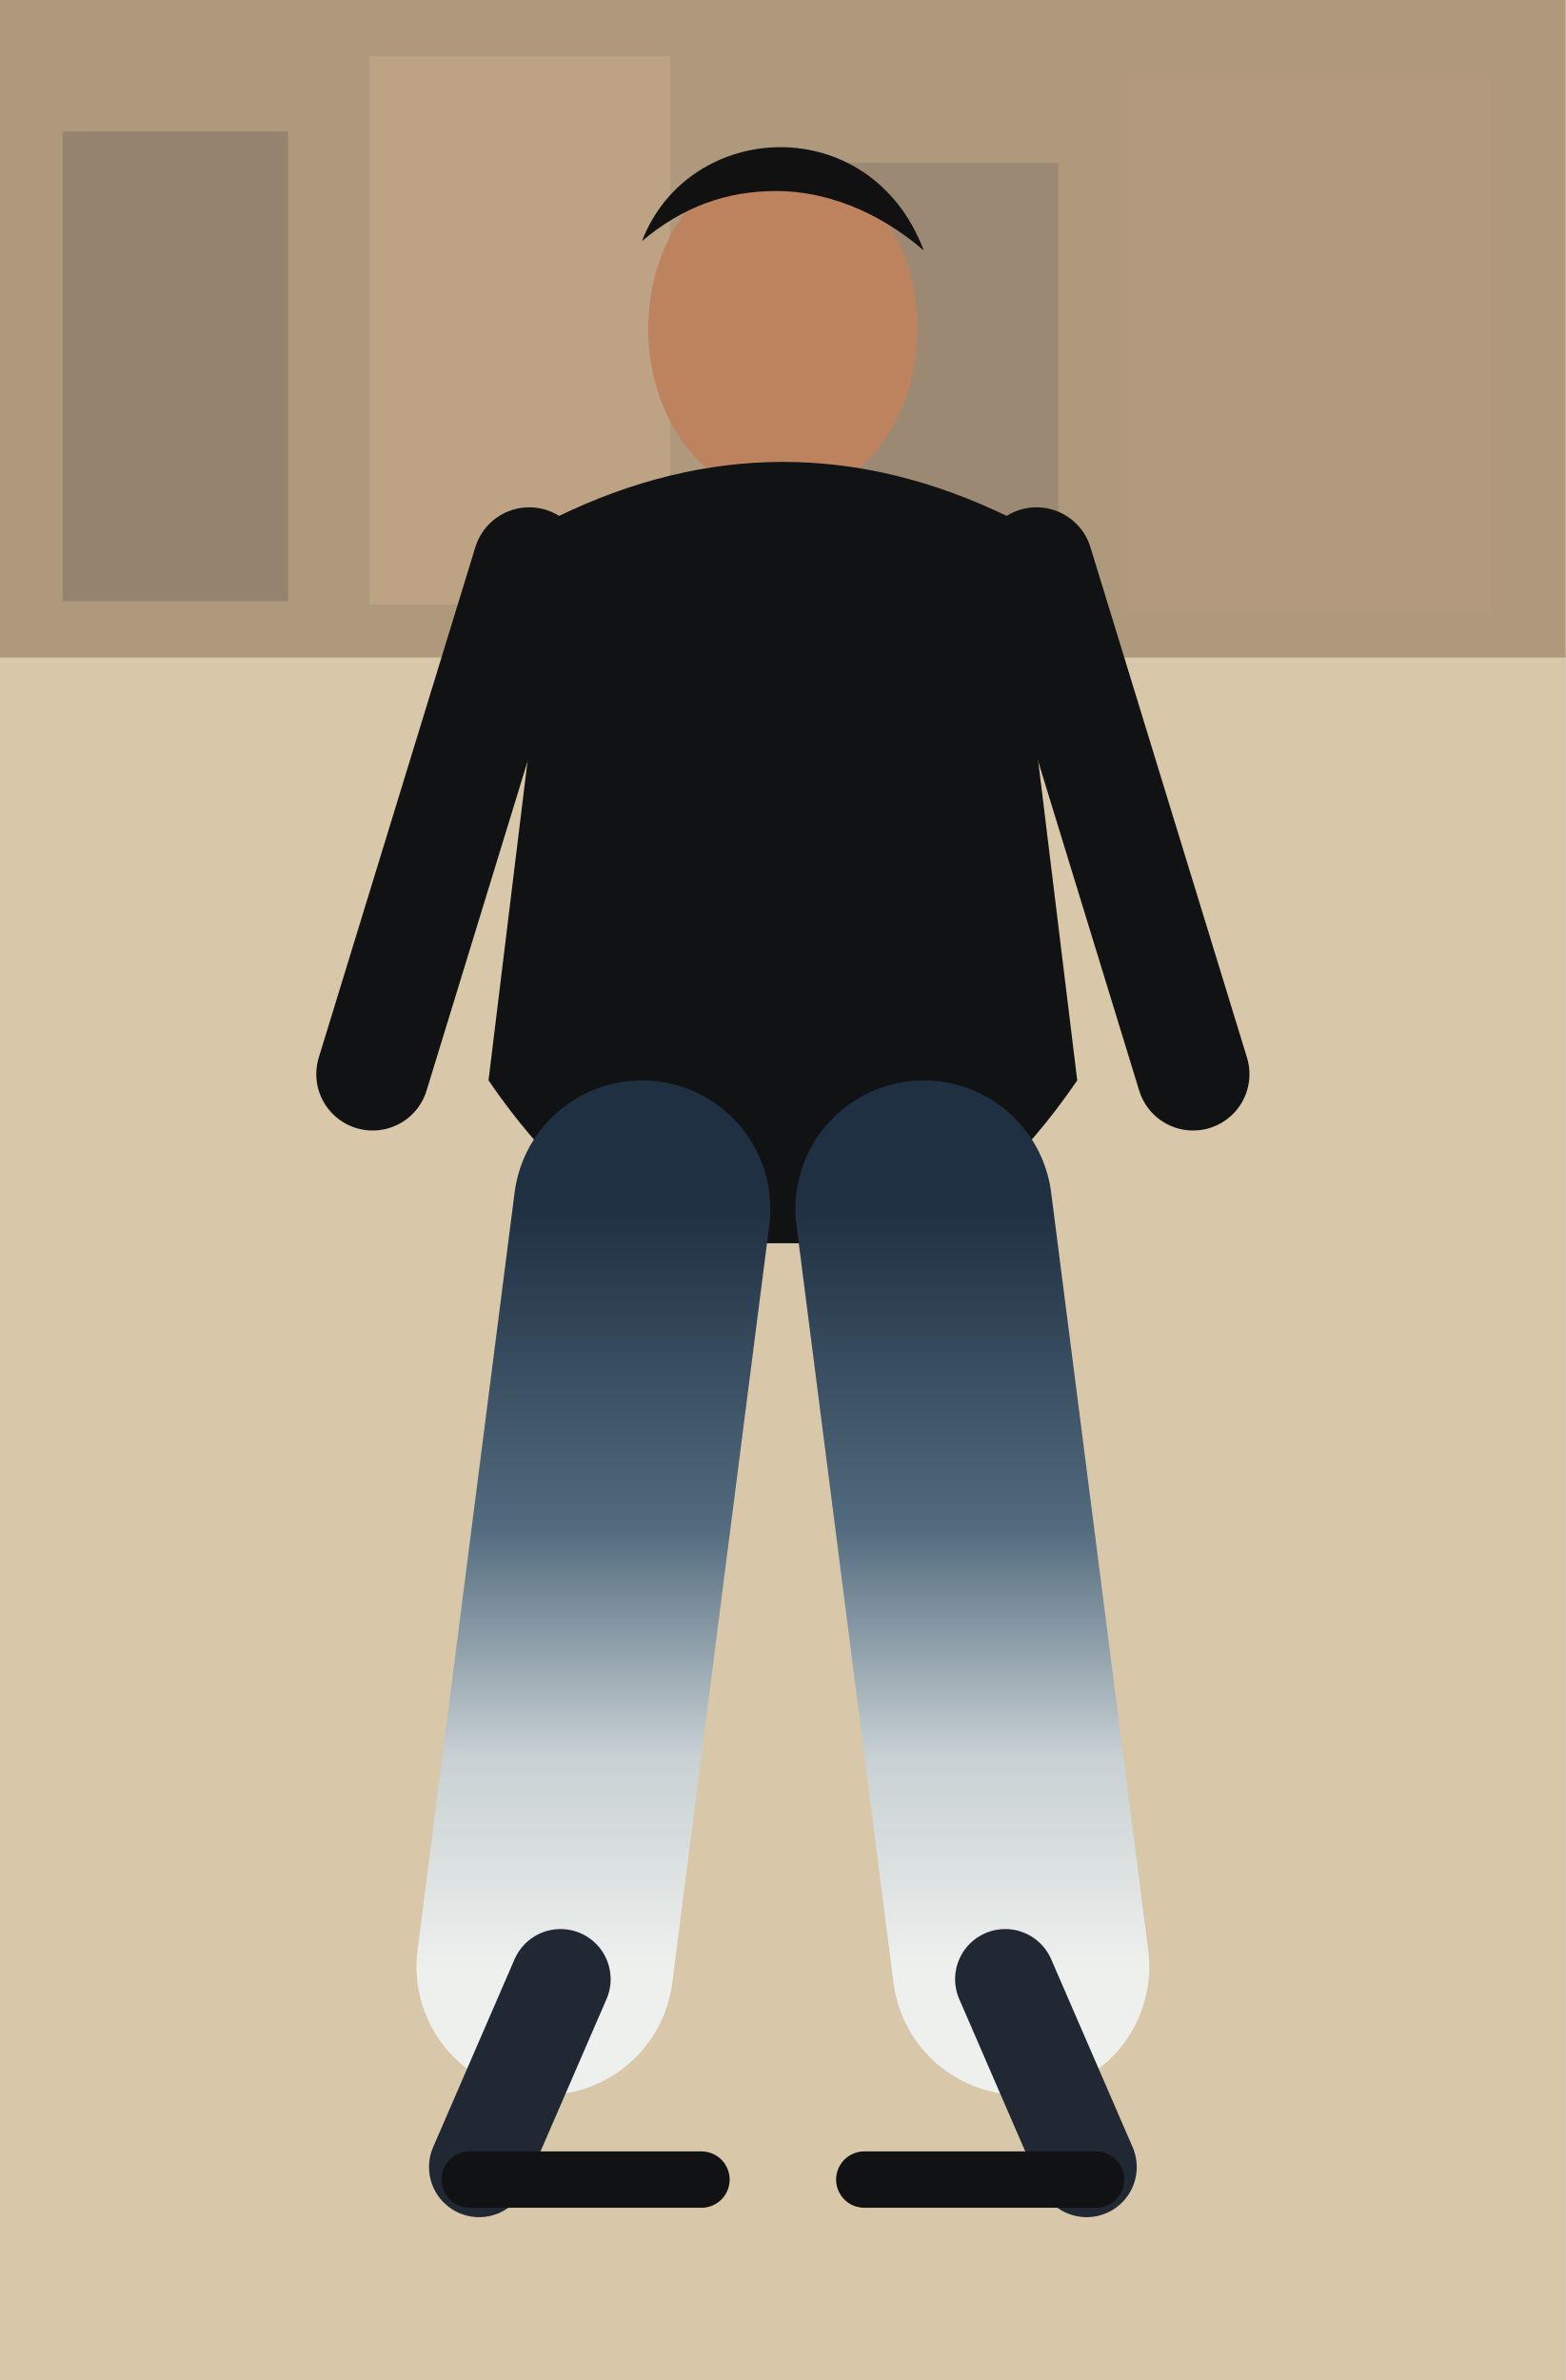
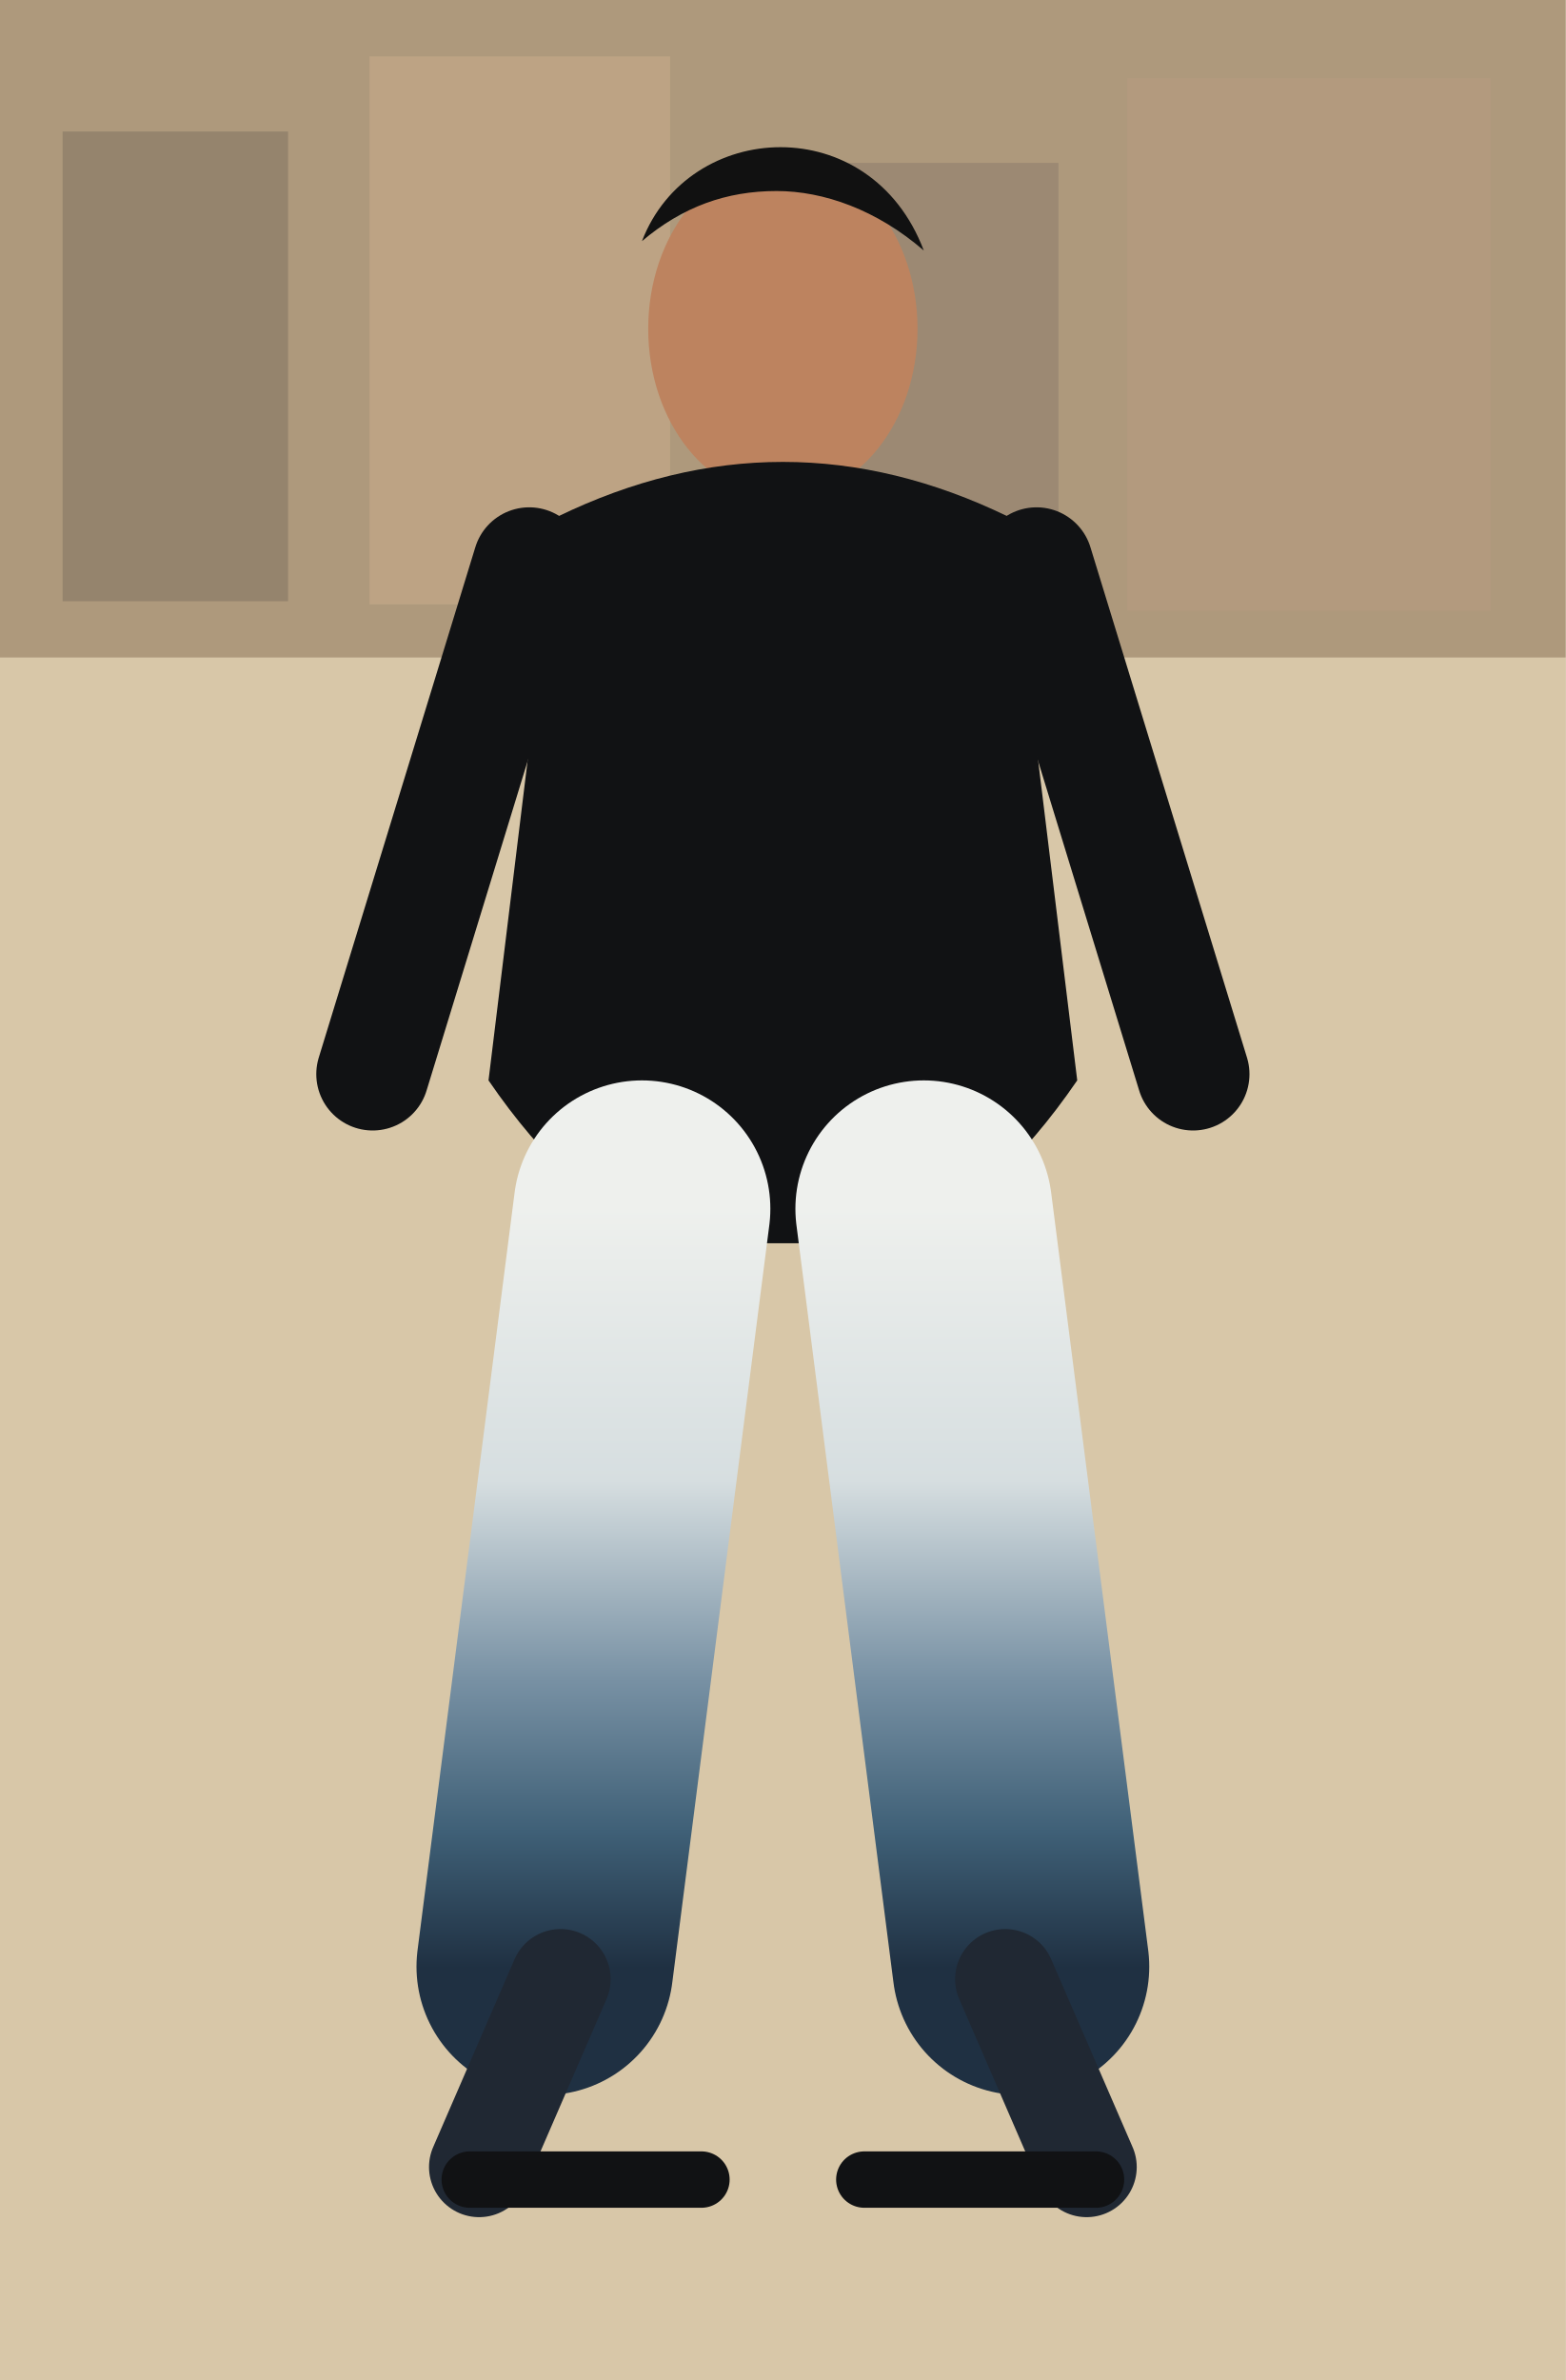
- <svg xmlns="http://www.w3.org/2000/svg" viewBox="0 0 500 760" role="img" aria-labelledby="t d">
+ <svg xmlns="http://www.w3.org/2000/svg" viewBox="0 0 500 760" role="img" aria-label="2025年度夏期 問題11 写真Bの学習用再構成図">
  <defs>
    <linearGradient id="pants" x1="0" y1="0" x2="0" y2="1">
-       <stop offset="0" stop-color="#1f3042" />
-       <stop offset=".42" stop-color="#526b7e" />
-       <stop offset=".72" stop-color="#c7d0d3" />
-       <stop offset="1" stop-color="#eef0ed" />
+       <stop offset="0" stop-color="#eef0ed" />
+       <stop offset=".36" stop-color="#d6dee0" />
+       <stop offset=".62" stop-color="#7891a4" />
+       <stop offset=".82" stop-color="#3f6077" />
+       <stop offset="1" stop-color="#1f3042" />
    </linearGradient>
  </defs>
  <rect width="500" height="760" fill="#d6c6aa" />
  <g opacity=".55">
    <rect x="0" y="0" width="500" height="210" fill="#8c7555" />
    <rect x="20" y="42" width="72" height="150" fill="#5f4e3b" />
    <rect x="118" y="18" width="96" height="175" fill="#a78764" />
    <rect x="236" y="52" width="102" height="145" fill="#6b5846" />
    <rect x="360" y="25" width="116" height="170" fill="#96765a" />
  </g>
  <rect y="210" width="500" height="550" fill="#d8c7a8" />
  <ellipse cx="250" cy="105" rx="43" ry="54" fill="#bd835f" />
  <path d="M205 77c15-39 73-42 90 3-15-13-32-19-47-19-16 0-30 5-43 16Z" fill="#111" />
  <path d="M178 165Q250 130 322 165L344 345Q318 383 287 397H213Q182 383 156 345Z" fill="#111214" />
  <path d="M169 180L119 343" stroke="#111214" stroke-width="36" stroke-linecap="round" />
  <path d="M331 180L381 343" stroke="#111214" stroke-width="36" stroke-linecap="round" />
  <path d="M205 386L174 628" stroke="url(#pants)" stroke-width="82" stroke-linecap="round" />
  <path d="M295 386L326 628" stroke="url(#pants)" stroke-width="82" stroke-linecap="round" />
  <path d="M179 632L153 692" stroke="#202833" stroke-width="32" stroke-linecap="round" />
  <path d="M321 632L347 692" stroke="#202833" stroke-width="32" stroke-linecap="round" />
  <path d="M150 696h74M276 696h74" stroke="#111214" stroke-width="18" stroke-linecap="round" />
</svg>
